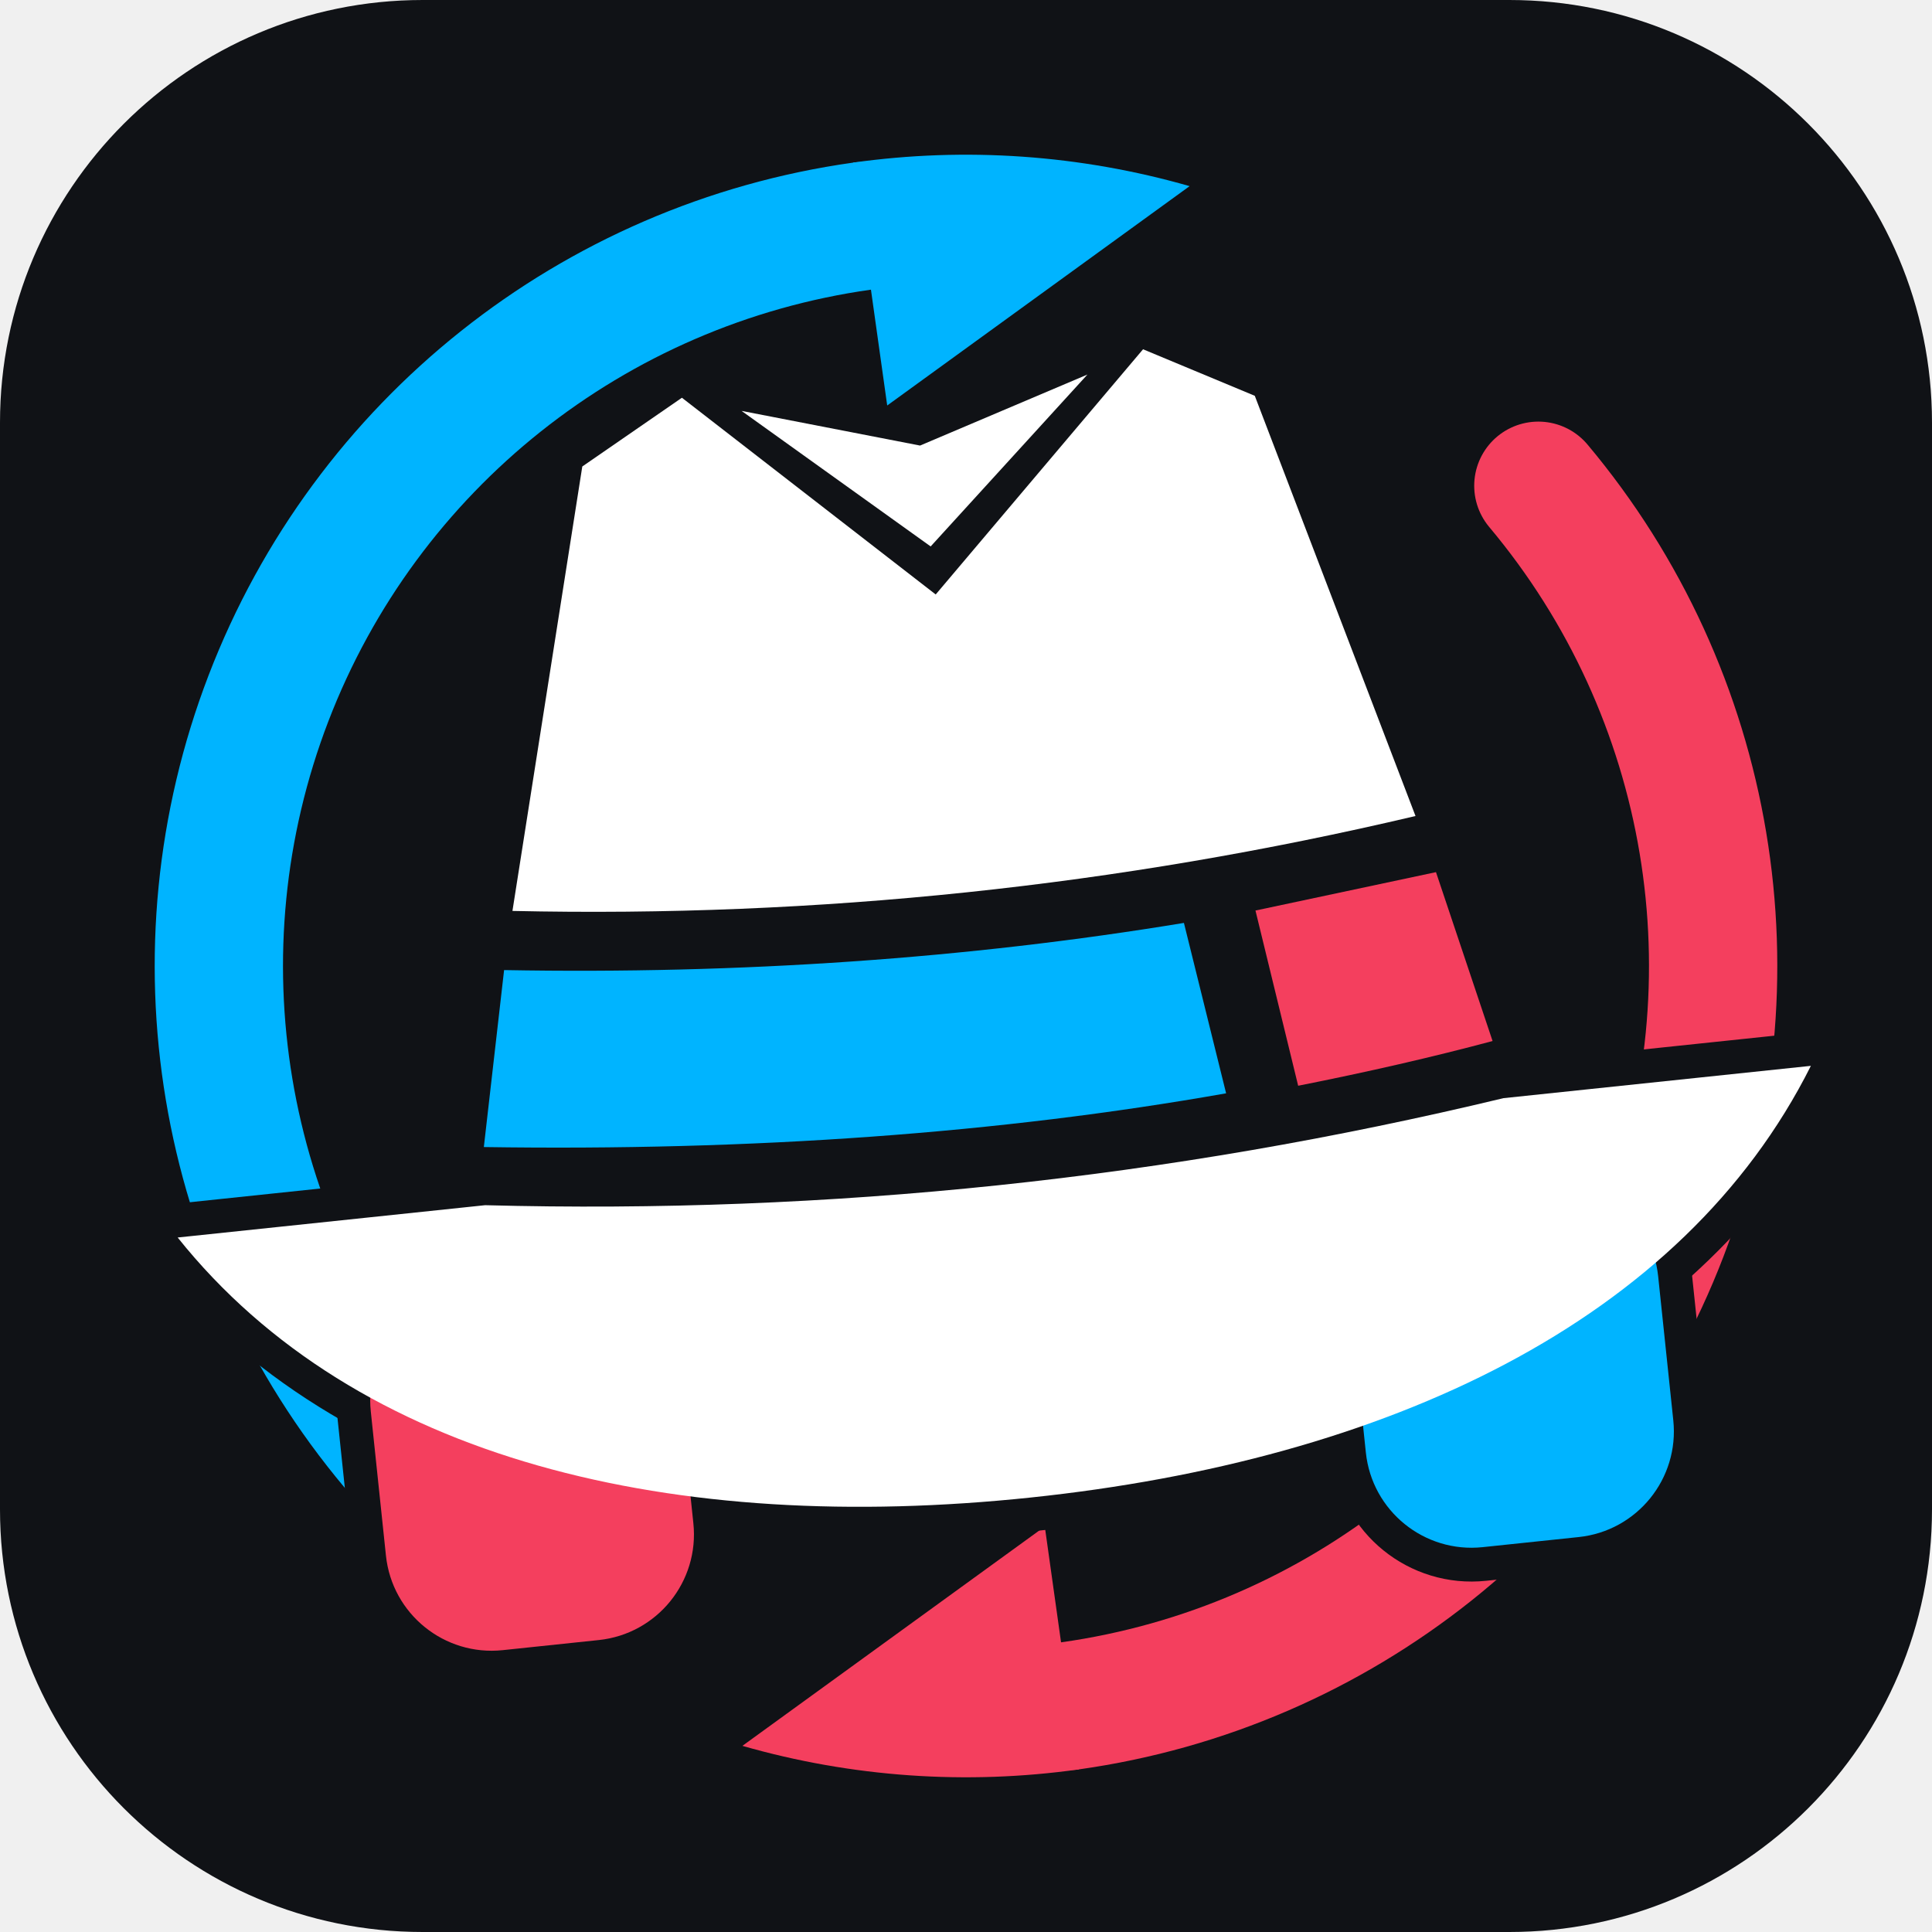
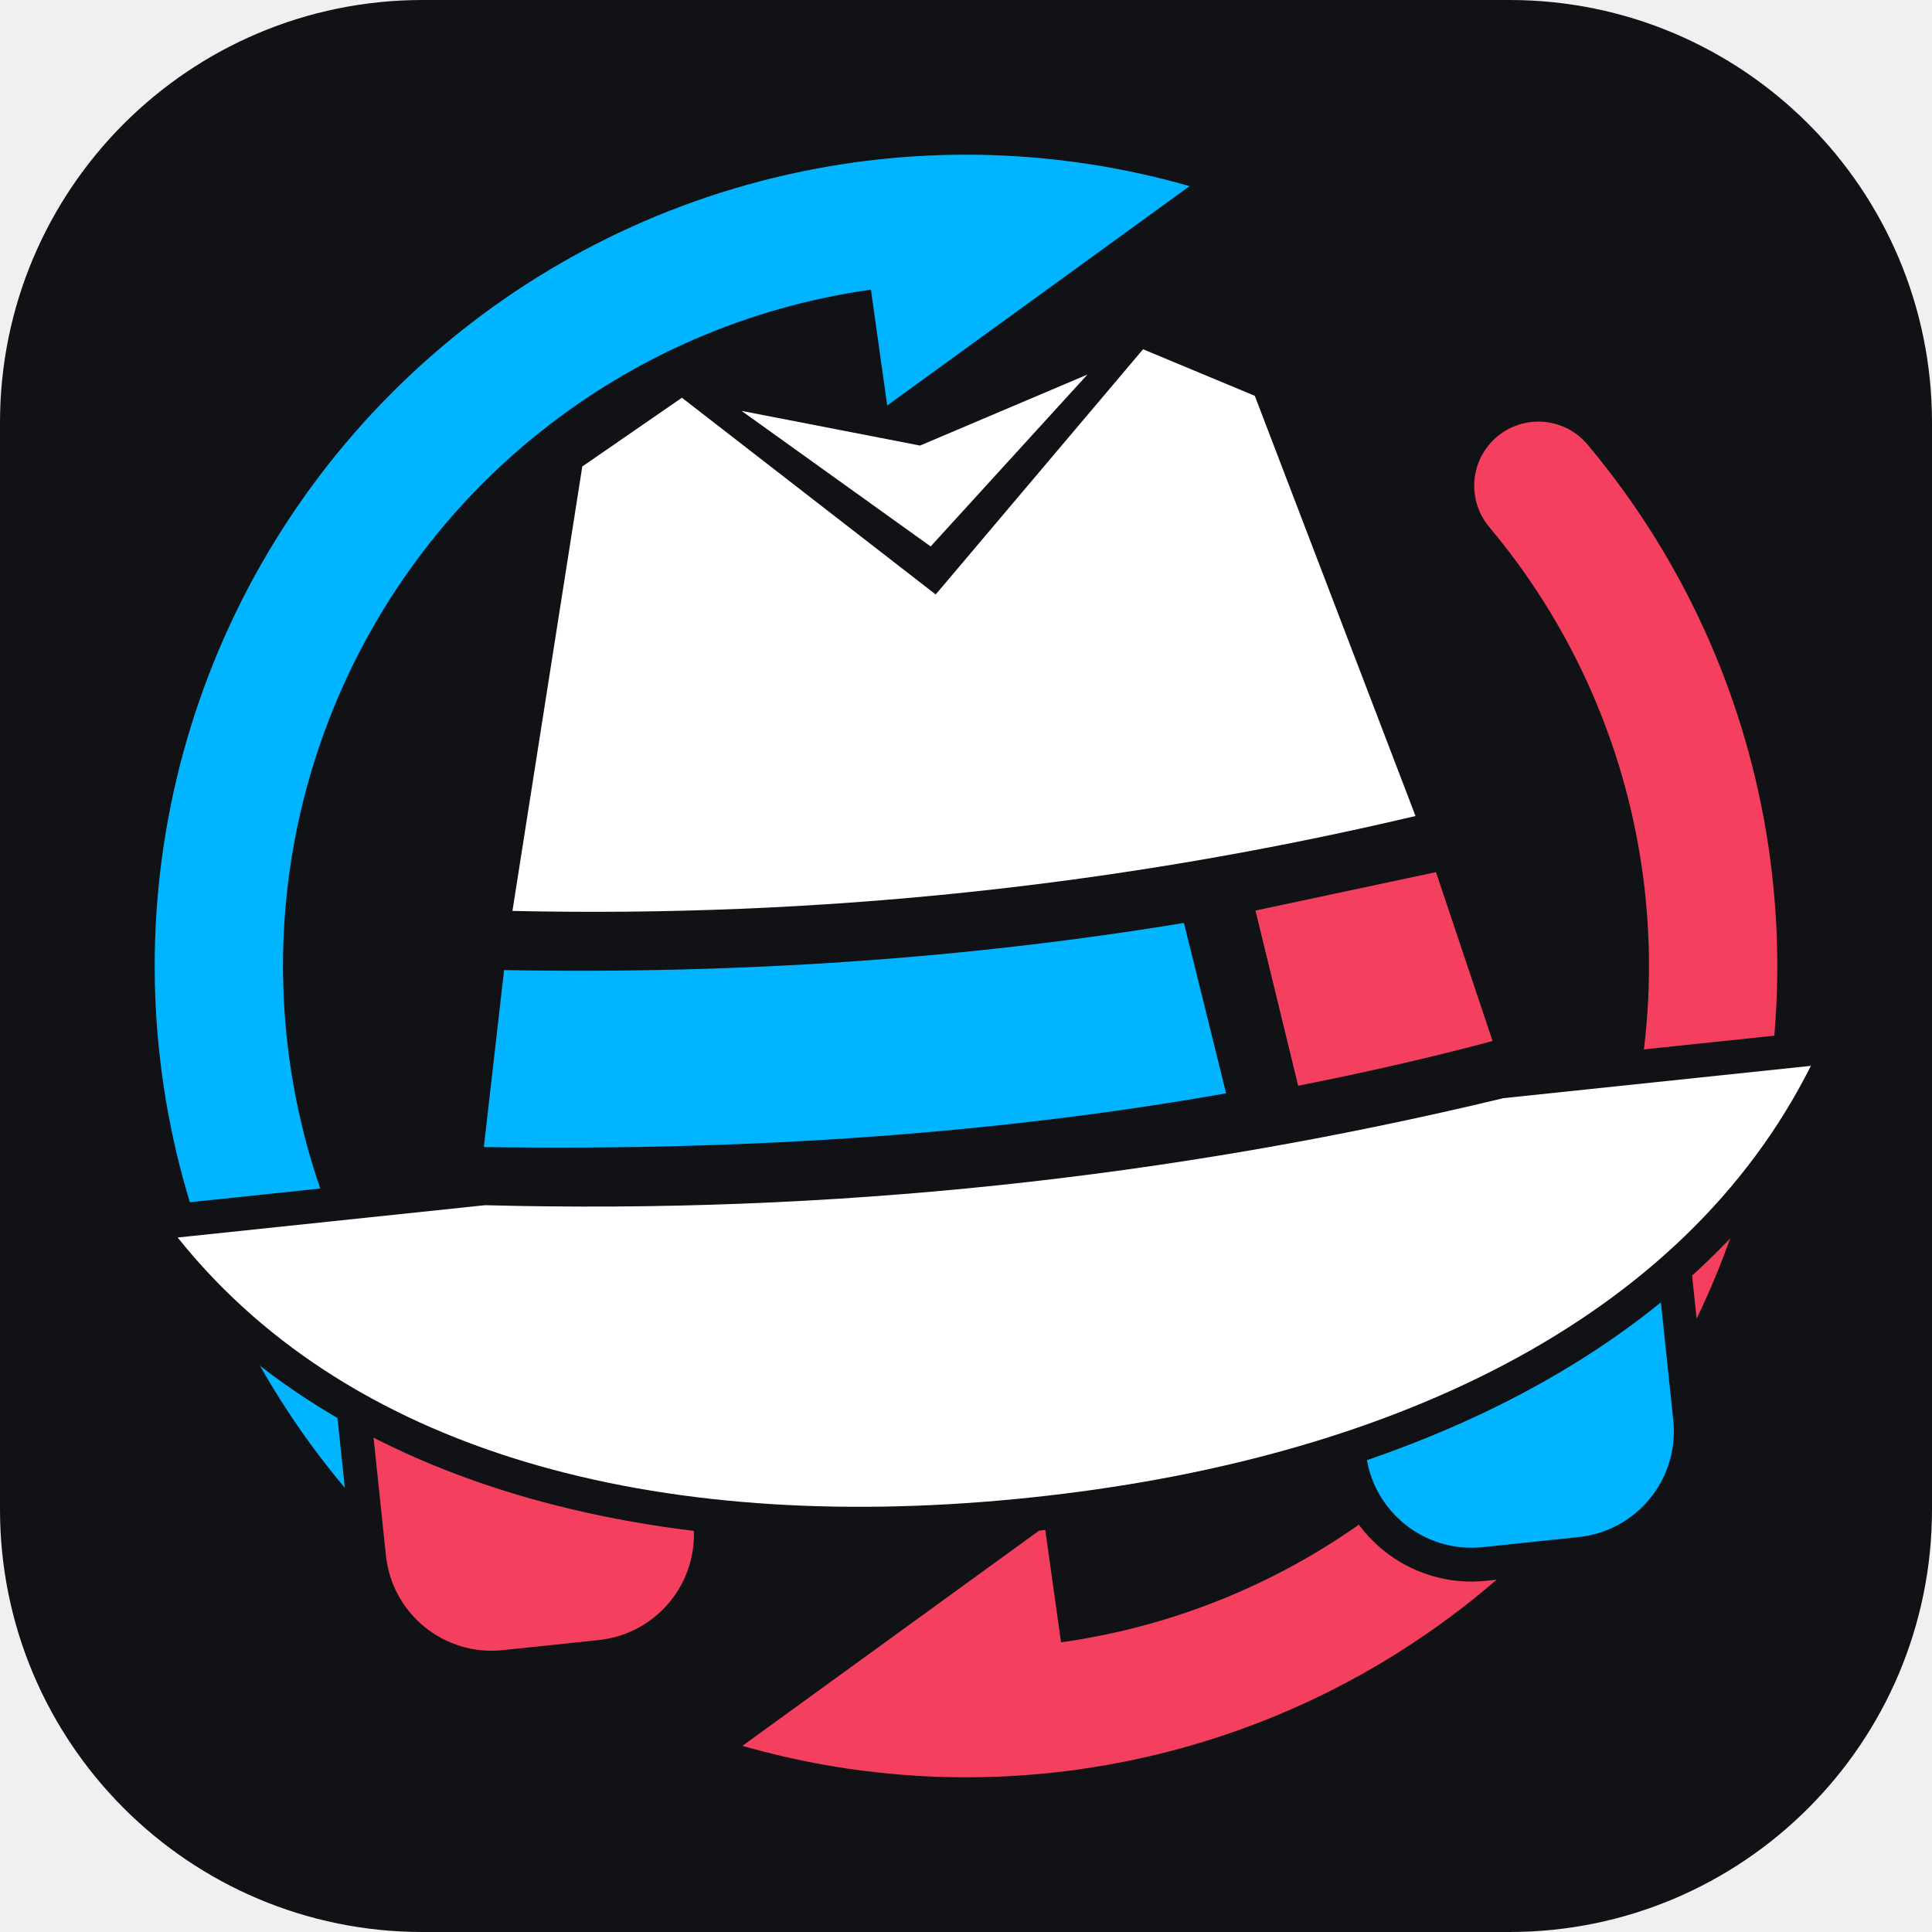
<svg xmlns="http://www.w3.org/2000/svg" viewBox="0 0 512 512" width="512" height="512">
  <rect width="512" height="512" rx="112" fill="#101216" />
  <path d="M 104.32 383.27 A 198 198 0 0 1 228.44 59.93" fill="none" stroke="#00B4FF" stroke-width="34" stroke-linecap="round" />
  <path d="M 226.08 43.09 A 215 215 0 0 1 315.26 49.33 L 235.12 107.46 L 230.81 76.76 Z" fill="#00B4FF" />
  <path d="M 407.68 128.73 A 198 198 0 0 1 283.56 452.07" fill="none" stroke="#F43F5E" stroke-width="34" stroke-linecap="round" />
  <path d="M 285.92 468.91 A 215 215 0 0 1 196.74 462.67 L 276.88 404.54 L 281.19 435.24 Z" fill="#F43F5E" />
  <g transform="translate(256, 248) scale(1.28) translate(-256, -267) rotate(-6 256 256)">
    <g stroke="#101216" stroke-width="14" stroke-linejoin="round">
      <rect x="122" y="330" width="64" height="74" rx="22" fill="#101216" />
      <rect x="326" y="330" width="64" height="74" rx="22" fill="#101216" />
+     </g>
+     <rect x="122" y="330" width="64" height="74" rx="22" fill="#F43F5E" />
+     <rect x="326" y="330" width="64" height="74" rx="22" fill="#00B4FF" />
+     <g stroke="#101216" stroke-width="14" stroke-linejoin="round">
      <path d="M 162 252 L 186 162 L 208 150 L 256 196 L 304 150 L 326 162 L 350 252 Q 256 264 162 252 Z" fill="#101216" />
      <path d="M 86 312 L 150 312 Q 256 326 362 312 L 426 312 C 394 362, 330 384, 256 384 C 182 384, 118 362, 86 312 Z" fill="#101216" />
    </g>
-     <rect x="122" y="330" width="64" height="74" rx="22" fill="#F43F5E" />
-     <rect x="326" y="330" width="64" height="74" rx="22" fill="#00B4FF" />
    <path d="M 162 252 L 186 162 L 208 150 L 256 196 L 304 150 L 326 162 L 350 252 Q 256 264 162 252 Z" fill="#FFFFFF" />
    <path d="M 220 154 L 256 165 L 292 154 L 256 186 Z" fill="#FFFFFF" />
    <path d="M 159 264 Q 232 273 300 269 L 305 305 Q 234 310 151 300 Z" fill="#00B4FF" />
    <path d="M 315 268 Q 334 266 353 264 L 361 300 Q 342 303 320 305 Z" fill="#F43F5E" />
    <path d="M 86 312 L 150 312 Q 256 326 362 312 L 426 312 C 394 362, 330 384, 256 384 C 182 384, 118 362, 86 312 Z" fill="#FFFFFF" />
  </g>
</svg>
